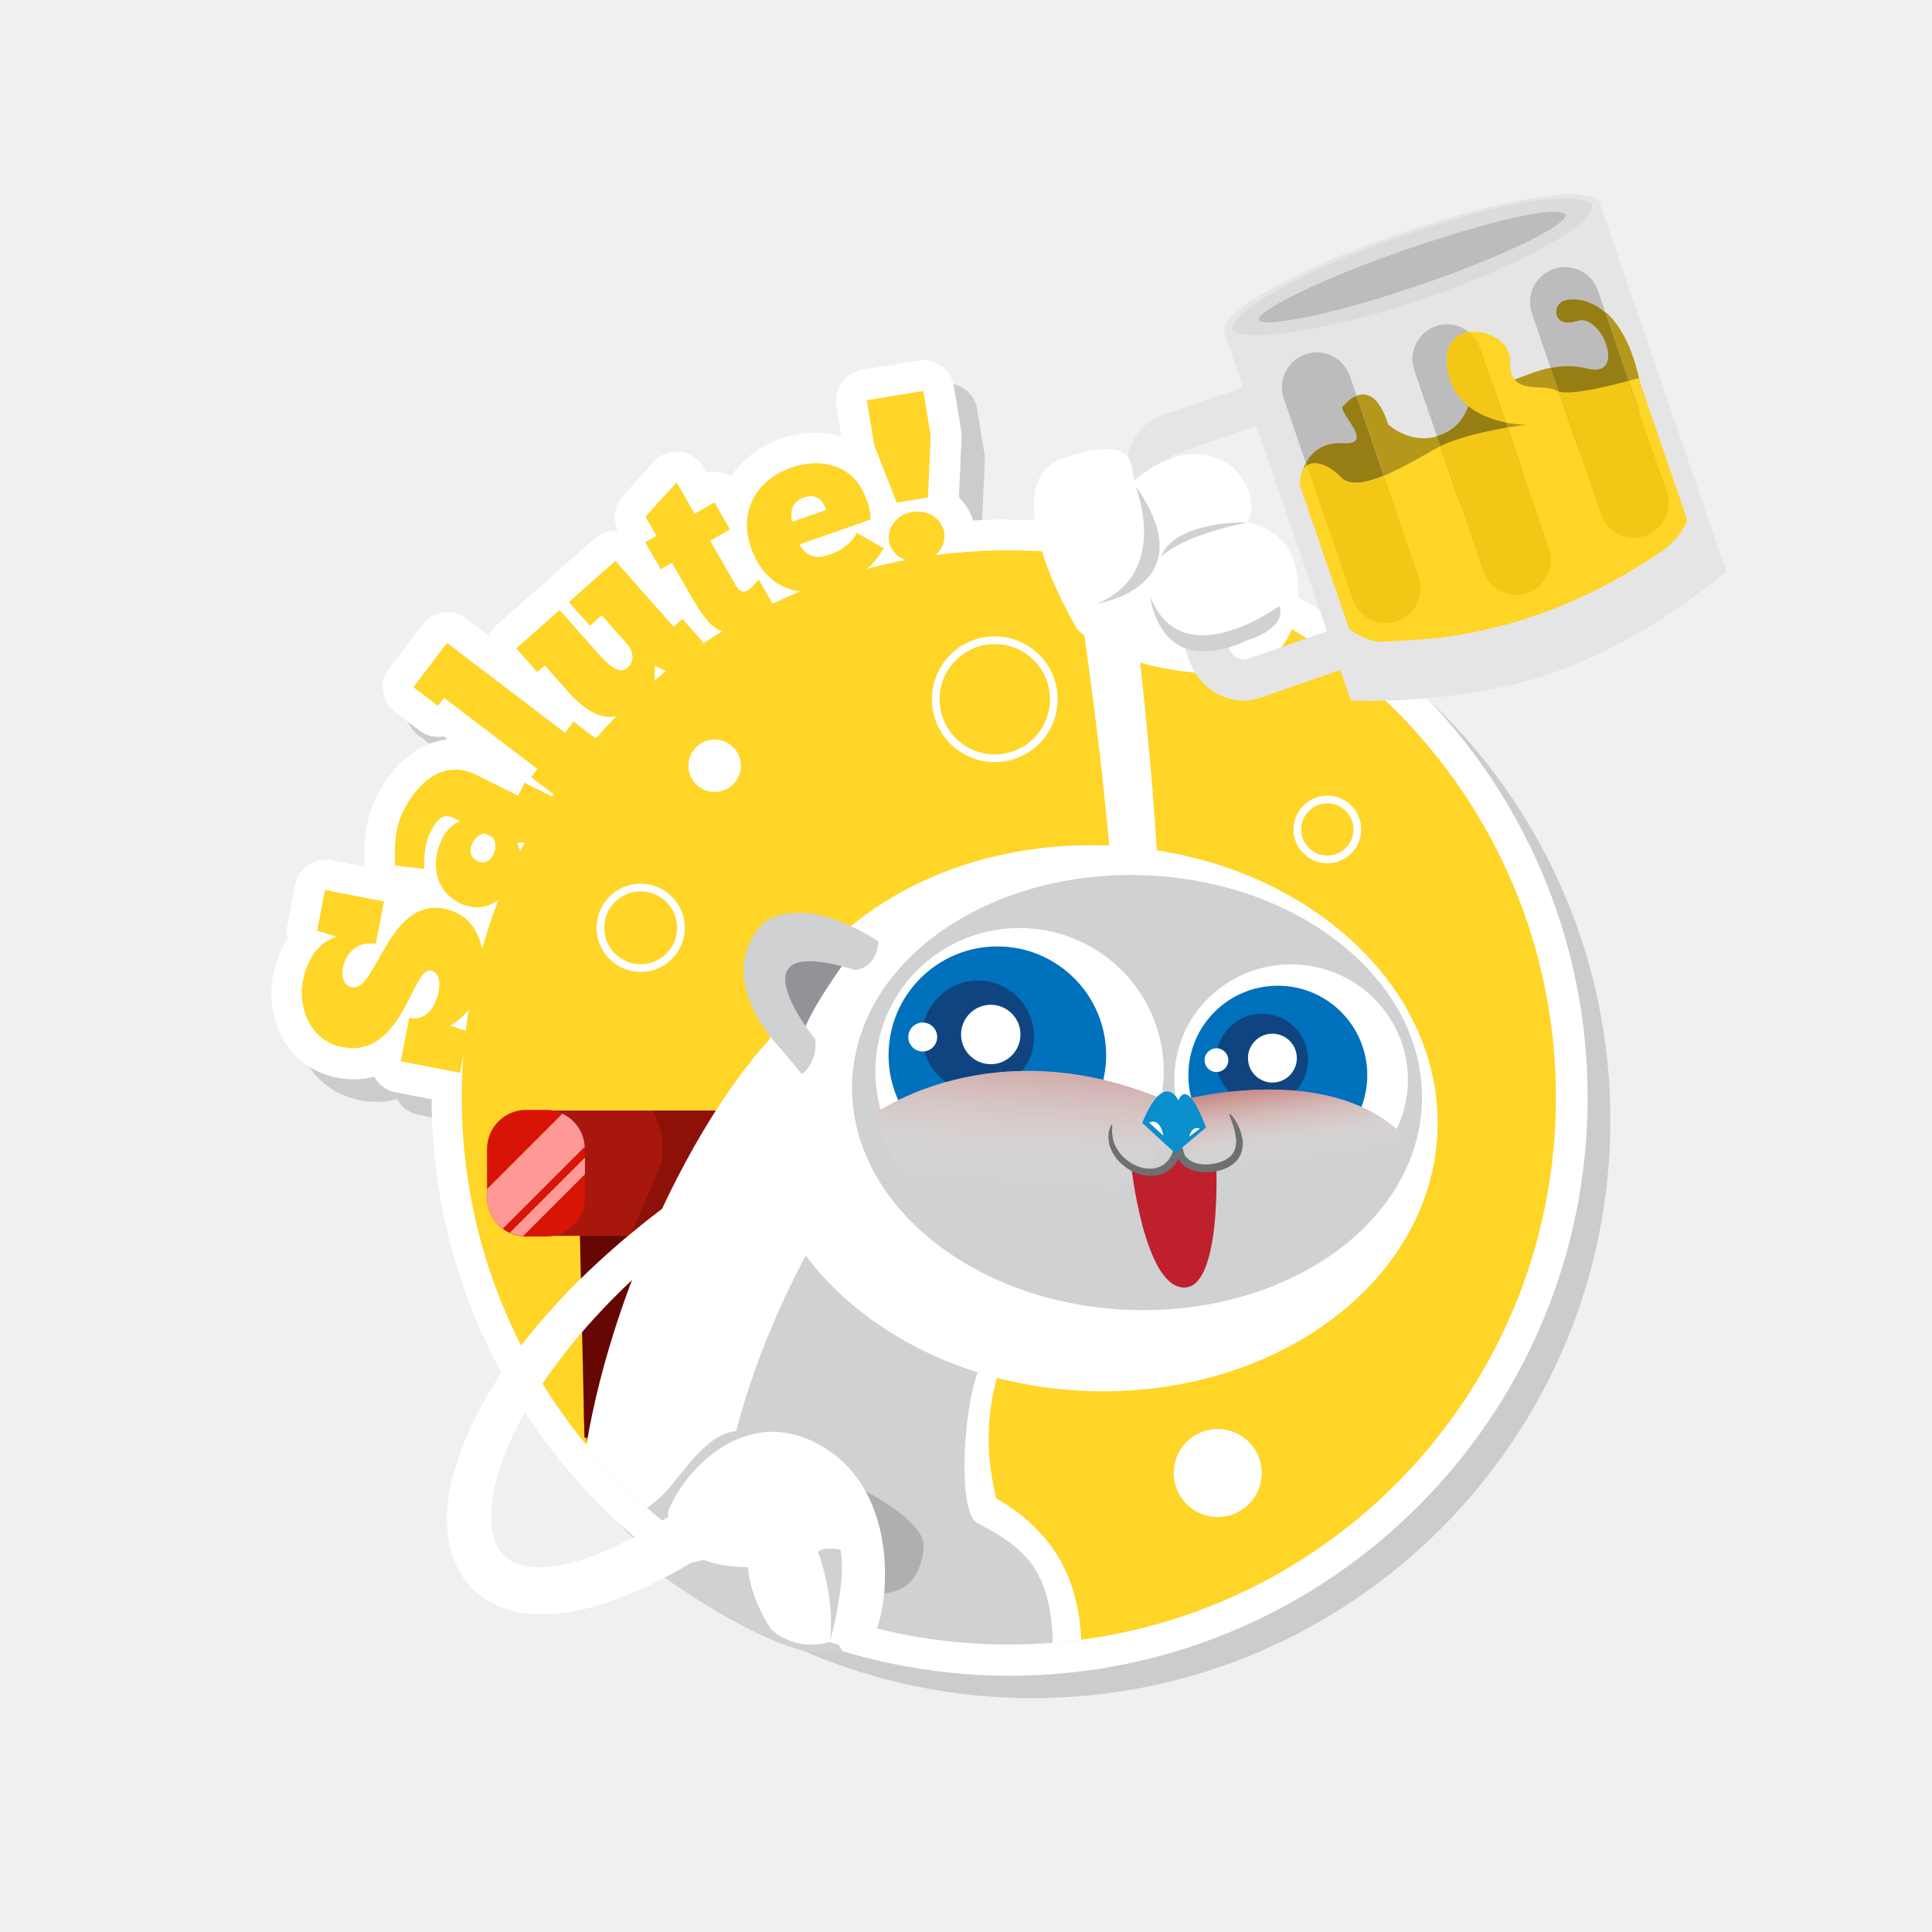
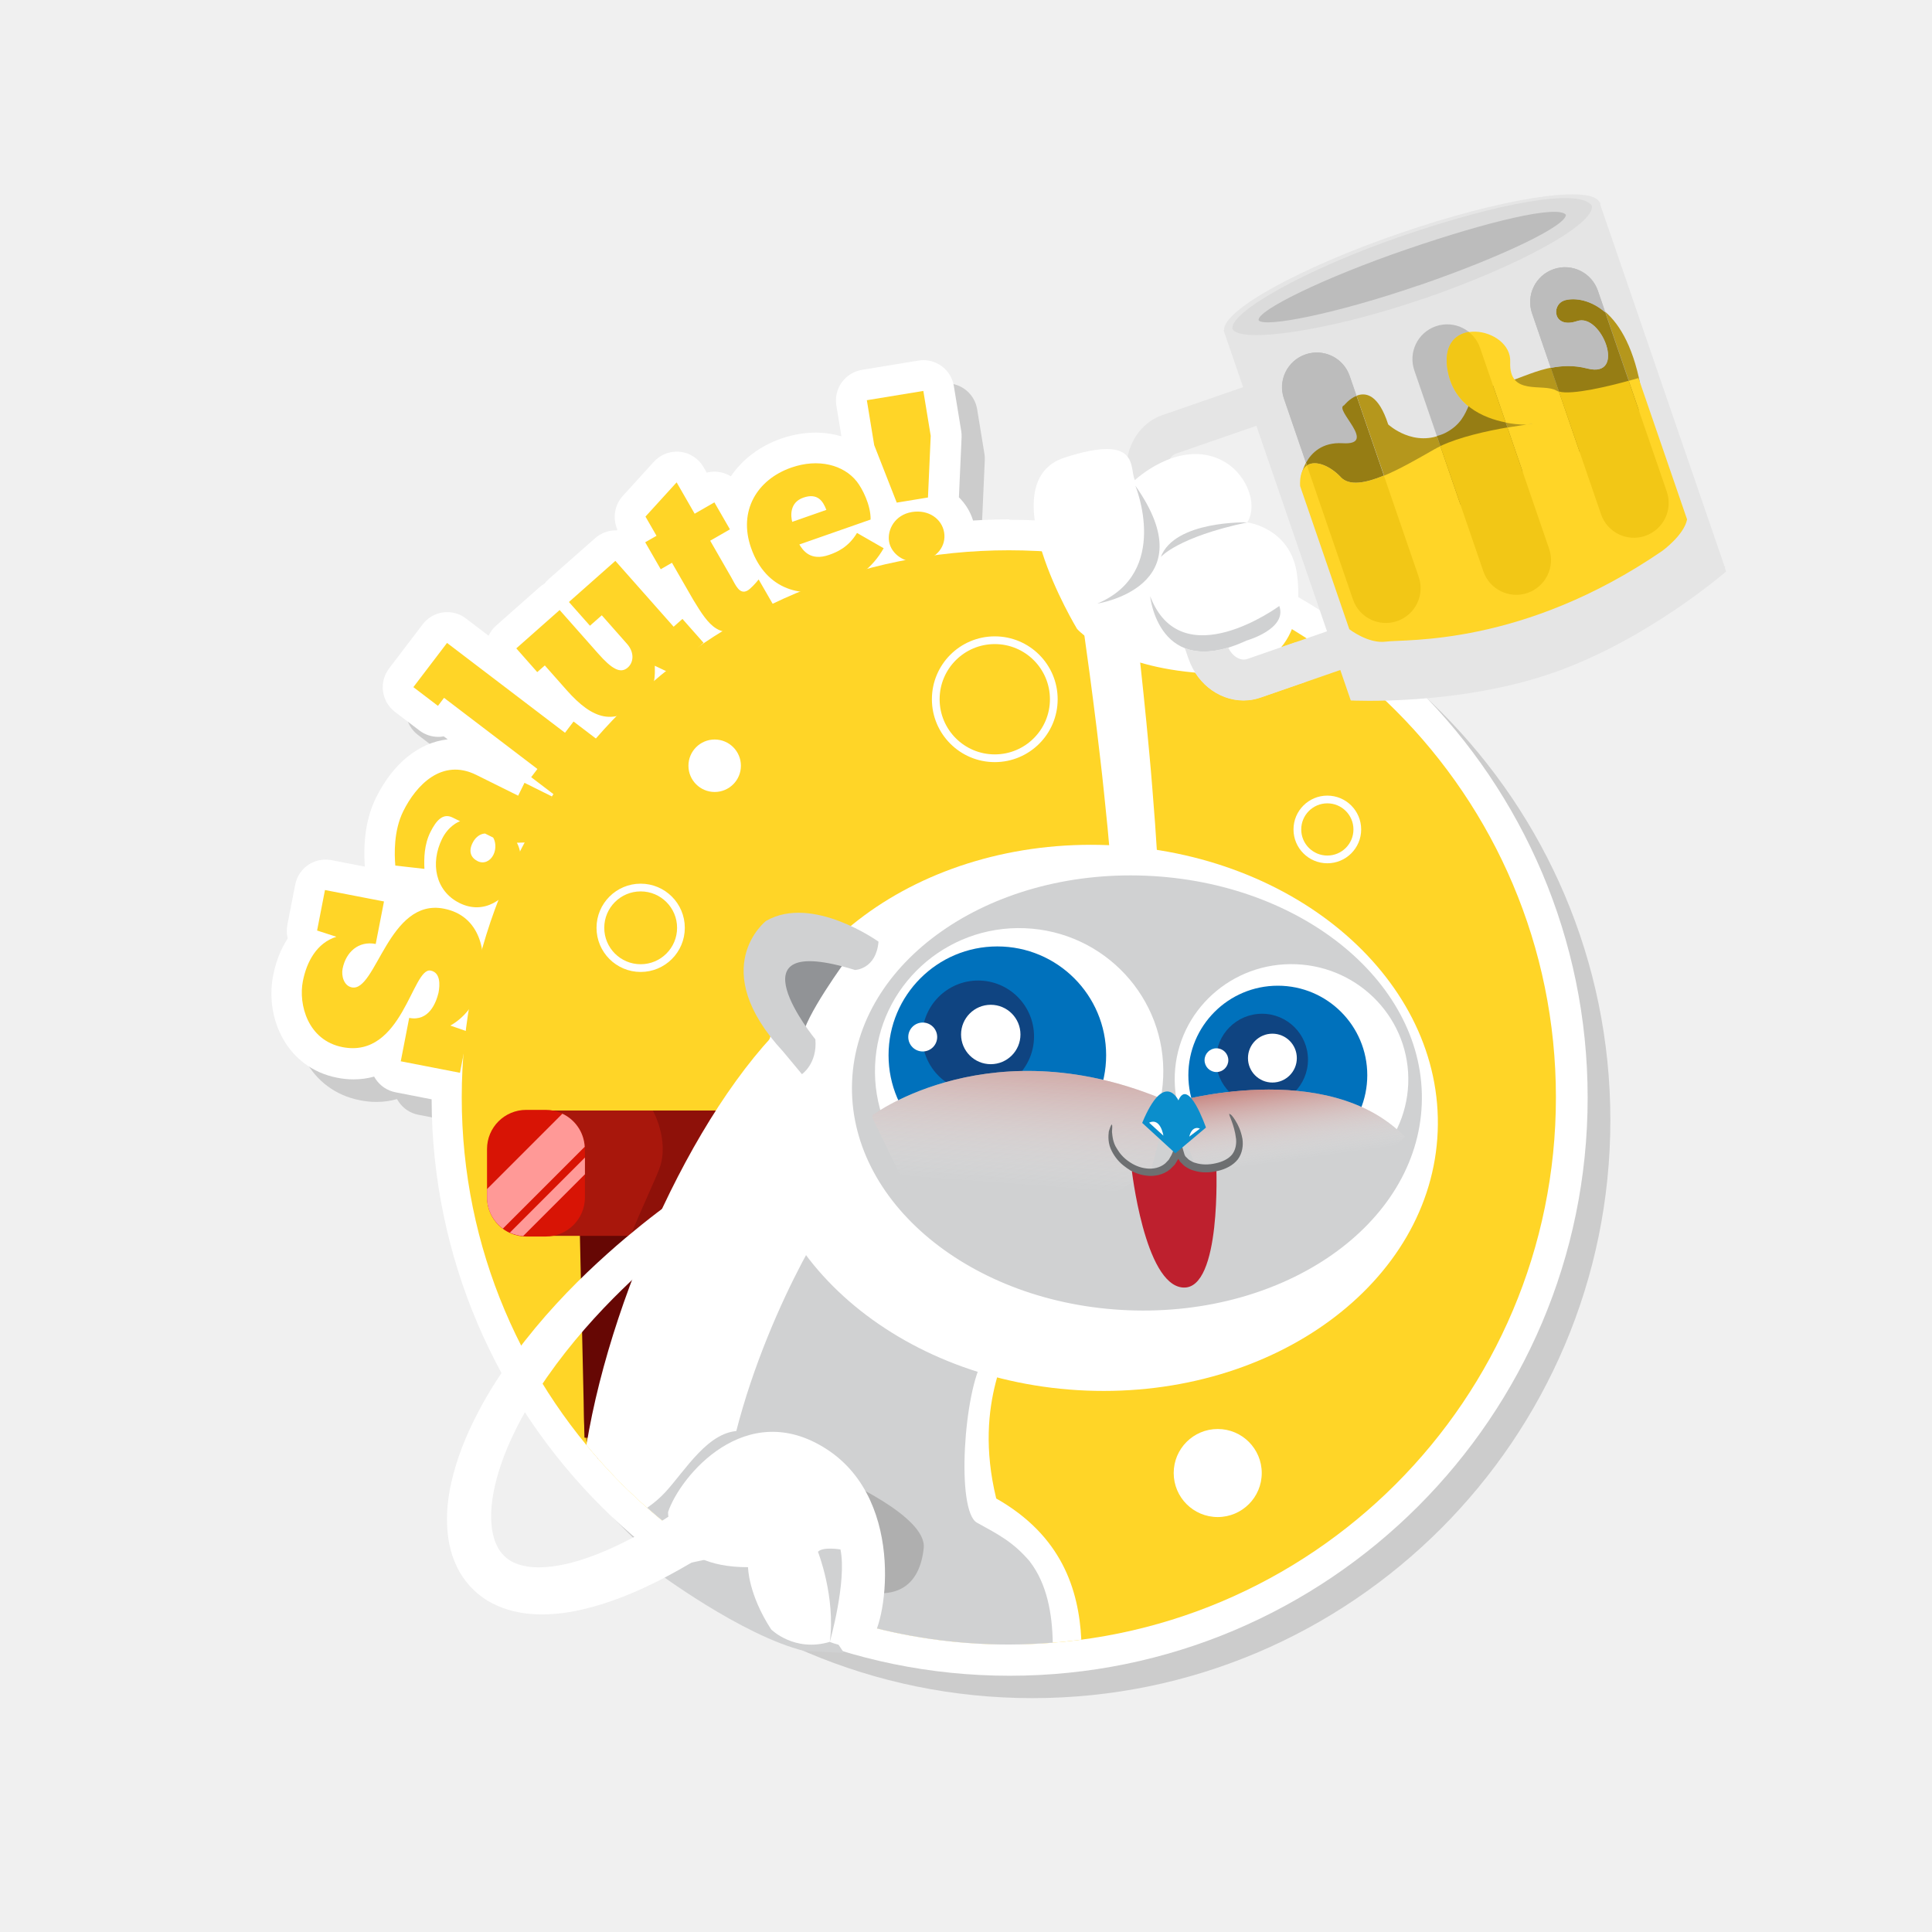
<svg xmlns="http://www.w3.org/2000/svg" width="250" height="250" viewBox="0 0 250 250">
  <path opacity=".15" d="M133.542 70.207c-1.522 0-3.07.05-4.63.15-.35-1.16-.988-2.18-1.828-3.006l.347-7.77c.02-.27 0-.55-.04-.82l-.95-5.81c-.32-1.96-2.02-3.35-3.94-3.35-.21 0-.43.02-.65.06l-7.31 1.2c-1.04.18-1.98.76-2.6 1.62s-.87 1.94-.69 2.98l.66 4c-1.05-.31-2.17-.48-3.33-.48-1.49 0-2.99.26-4.48.78-2.75.96-5.02 2.68-6.5 4.88-.63-.39-1.37-.61-2.12-.61-.34 0-.68.04-1.01.13l-.41-.71c-.64-1.11-1.77-1.85-3.04-1.99-.14-.01-.29-.02-.43-.02-1.12 0-2.19.47-2.96 1.31l-4.03 4.43c-1.07 1.18-1.33 2.88-.7 4.32l-.06.13h-.16c-.97 0-1.91.36-2.65 1.01L74 77.94c-.21.18-.39.375-.54.58-.23.13-.45.287-.65.466l-5.62 4.97c-.417.367-.746.81-.976 1.303l-2.93-2.23c-.7-.54-1.552-.82-2.423-.82-.17 0-.35.01-.53.03-1.05.14-2 .69-2.65 1.54l-4.36 5.72c-.64.84-.92 1.91-.78 2.96s.7 2 1.54 2.64l3.18 2.42c.7.53 1.56.82 2.43.82.18 0 .36-.02.54-.04l.18-.03.49.37c-3.74.42-7.08 3.11-9.27 7.54-1.21 2.44-1.7 5.45-1.45 8.92l-4.34-.85c-.25-.05-.51-.08-.76-.08-.79 0-1.57.24-2.23.68-.88.59-1.49 1.51-1.69 2.55l-1.02 5.23c-.12.59-.09 1.18.05 1.74-.89 1.35-1.53 2.98-1.89 4.81-1.07 5.49 1.74 11.93 8.3 13.2.71.14 1.41.21 2.09.21.97 0 1.86-.13 2.68-.37.07.11.14.23.21.34.59.88 1.51 1.49 2.55 1.69l4.67.91c.11 41.14 33.62 74.58 74.79 74.58 41.24 0 74.79-33.55 74.79-74.79 0-41.24-33.55-74.79-74.79-74.79z" />
  <path fill="#FFF" d="M130.542 67.207c-1.522 0-3.07.05-4.63.15-.35-1.16-.99-2.18-1.83-3.006l.348-7.77c.012-.27-.004-.55-.05-.82l-.953-5.81c-.322-1.96-2.02-3.35-3.942-3.35-.215 0-.433.02-.652.06l-7.312 1.2c-1.04.18-1.98.76-2.6 1.62s-.87 1.94-.7 2.98l.66 4c-1.05-.31-2.16-.48-3.33-.48-1.49 0-2.99.26-4.48.78-2.75.96-5.02 2.68-6.5 4.88-.63-.39-1.37-.61-2.12-.61-.33 0-.67.04-1 .13l-.41-.71c-.64-1.11-1.77-1.85-3.04-1.99-.14-.01-.29-.02-.43-.02-1.12 0-2.19.47-2.96 1.31l-4.03 4.43c-1.07 1.18-1.33 2.88-.7 4.32l-.06.13h-.16c-.97 0-1.91.36-2.65 1.01L71 74.94c-.204.18-.384.375-.54.58-.227.13-.443.287-.646.466l-5.62 4.97c-.414.37-.743.81-.973 1.305l-2.93-2.23c-.7-.54-1.55-.82-2.42-.82-.18 0-.35.01-.53.03-1.05.14-2 .7-2.64 1.54l-4.36 5.72c-.64.85-.92 1.91-.78 2.96s.7 2.01 1.54 2.65l3.18 2.42c.7.53 1.56.82 2.43.82.18 0 .36-.01.54-.04.06 0 .12-.01.18-.02l.5.38c-3.74.42-7.08 3.12-9.27 7.54-1.21 2.45-1.7 5.45-1.45 8.93l-4.33-.84c-.25-.05-.51-.07-.76-.07-.79 0-1.57.24-2.23.68-.88.59-1.48 1.51-1.69 2.55l-1.02 5.23c-.11.6-.09 1.19.05 1.74-.89 1.35-1.53 2.98-1.89 4.82-1.07 5.49 1.74 11.93 8.3 13.21.71.14 1.41.21 2.09.21.97 0 1.86-.13 2.68-.36.07.12.14.23.21.34.6.88 1.51 1.49 2.56 1.69l4.67.91c.11 41.15 33.62 74.59 74.79 74.59 41.24 0 74.8-33.55 74.8-74.79.01-41.24-33.54-74.79-74.78-74.79z" />
  <path fill="#D0D1D2" d="M170.395 118.798s15.723-4.065 5.208 10.967l-2.095-2.472-3.113-8.495z" />
  <circle fill="#FFD527" cx="130.542" cy="141.999" r="70.793" />
  <path fill="#660704" d="M74.992 157.85l.636 28.184 27.64 1 4.18-30.638" />
  <path fill="#A8170C" d="M137.09 147.778c-.01-.064-.02-.128-.034-.192-.06-.263-.14-.517-.237-.763-.04-.092-.08-.18-.13-.27-.08-.167-.17-.327-.27-.483-.1-.166-.21-.324-.33-.478-.07-.085-.14-.17-.21-.25-.46-.522-1.02-.95-1.66-1.244-.26-.12-.53-.21-.81-.284l-.03-.01c-.42-.11-.84-.187-1.29-.187h-2.54c-.29 0-.57.038-.85.085H69.44v16.216h15.372v.002h43.933c.273.045.55.084.835.084h2.534c2.798 0 5.067-2.27 5.067-5.07v-6.25c.01-.31-.03-.61-.09-.906z" />
  <path fill="#D81405" d="M75.69 154.935c0 2.8-2.27 5.07-5.067 5.07h-2.535c-2.798 0-5.068-2.27-5.068-5.07v-6.25c0-2.8 2.27-5.067 5.068-5.067h2.535c2.798 0 5.067 2.27 5.067 5.067v6.25z" />
  <path fill="#FF9997" d="M72.775 144.113l-9.755 9.755v1.066c0 1.664.812 3.127 2.05 4.05l10.59-10.59c-.11-1.9-1.25-3.51-2.885-4.28zm-5.098 15.85l8.014-8.014v-2.16l-9.72 9.72c.53.24 1.11.39 1.71.44z" />
  <path opacity=".4" fill="#660704" d="M92.478 143.698h-8s2.183 3.88.85 7.517-11.756 23.89-9.452 35.285l1.5 2.25 6.132-3.594 13.456-38.063-4.486-3.395z" />
  <path fill="#E5E5E5" d="M161.532 90.617c-3.356.304-6.538-1.894-7.736-5.35L146.22 63.41c-1.403-4.057.487-8.408 4.216-9.704l11.656-4.036c.51-.176 1.04-.292 1.576-.34 3.357-.307 6.538 1.895 7.735 5.353l7.576 21.855c1.4 4.056-.49 8.407-4.22 9.7l-11.66 4.038c-.51.178-1.04.293-1.58.34zm2.616-36.018c-.11.01-.22.03-.324.07L152.17 58.7c-.96.333-1.397 1.692-.95 2.972l7.57 21.854c.504 1.455 1.754 2.04 2.58 1.745l11.656-4.03c.956-.33 1.39-1.69.947-2.97L166.4 56.41c-.44-1.27-1.49-1.883-2.255-1.815z" />
  <path fill="#FFF" d="M121.624 172.37l1.244-.127c.39-.05.94-.072 1.462-.17l1.79-.32c.67-.186 1.43-.357 2.224-.607.774-.297 1.644-.552 2.48-1 1.71-.812 3.526-1.95 5.136-3.627 1.624-1.66 3.073-3.79 4.236-6.29 1.17-2.5 2.062-5.36 2.73-8.4.685-3.04 1.09-6.29 1.367-9.61.294-3.32.377-6.74.396-10.16-.01-3.42-.09-6.86-.27-10.24-.16-3.38-.4-6.71-.67-9.94-.27-3.23-.57-6.34-.89-9.3-.3-2.96-.65-5.75-.95-8.33-.64-5.16-1.22-9.45-1.65-12.45l-.67-4.72 6.85-.92.56 4.77c.35 3.03.84 7.38 1.35 12.6.24 2.61.53 5.44.76 8.44.25 3 .48 6.17.68 9.45.19 3.29.35 6.69.44 10.15.1 3.46.1 6.99.02 10.53-.11 3.54-.28 7.08-.67 10.58-.38 3.5-.89 6.94-1.72 10.25-.81 3.31-1.88 6.48-3.31 9.37-1.43 2.88-3.25 5.46-5.34 7.48-2.07 2.05-4.41 3.45-6.54 4.4-1.06.52-2.11.81-3.05 1.14-.96.28-1.86.46-2.66.65l-2.22.34c-.65.09-1.11.09-1.53.14l-1.25.09-.38-4.24z" />
  <path fill="#E5E5E5" d="M223.1 73.127l-16.022-46.632c-.008-.08.01-.166-.016-.24-.023-.073-.09-.13-.136-.2l-.007-.018h-.01c-1.5-2.113-12.71-.343-25.7 4.118-12.99 4.463-22.93 9.962-22.81 12.546l-.07.03 16.46 47.91s13.67.72 25.98-3.51 22.59-13.18 22.59-13.18l-.14-.38c-.01-.08.01-.16-.01-.24-.03-.07-.1-.12-.14-.19z" />
  <path fill="#DBDBDB" d="M184.14 38.664c-12.5 4.294-23.628 5.742-24.647 3.937-.568-2.1 9.364-7.74 21.86-12.04 12.496-4.29 23.102-6.28 24.644-3.93.33 2.41-9.363 7.75-21.858 12.05z" />
  <path fill="#BCBCBC" d="M183.545 36.937c-10.686 3.672-19.996 5.507-20.68 4.504-.288-1.22 8.395-5.48 19.08-9.15 10.685-3.67 19.61-5.79 20.68-4.5.066 1.43-8.396 5.49-19.08 9.16z" />
  <path fill="#B5971C" d="M202.388 38.897c-1.685.58-1.414 3.72 1.716 2.642 3.13-1.08 6.47 7.46 1.304 6.14-5.165-1.32-8.68 1.77-12.418 2.25-3.74.47-1.975 4.04-5.982 6.09s-7.377-1.1-7.377-1.1c-1.25-3.88-2.9-4.19-4.09-3.71l3.55 10.31c-2.36.98-4.48 1.37-5.58.21-1.38-1.46-3.28-2.27-4.38-1.52l-.12-.36c-.51.93-.64 1.76-.64 1.76l3.46 3.79 14.67 1.15 14.95-7.83s12.93.41 10.62-9.84c-2.31-10.24-7.95-10.59-9.63-10.02z" />
  <path fill="#BCBCBC" d="M183.582 74.653c.807 2.348-.443 4.907-2.793 5.715-2.35.807-4.91-.445-5.72-2.792l-8.94-26.003c-.81-2.35.44-4.907 2.79-5.714 2.35-.81 4.9.44 5.71 2.79l8.93 26zm16.873-3.643c.806 2.346-.445 4.907-2.792 5.715-2.35.807-4.91-.445-5.717-2.793l-8.933-26.002c-.807-2.353.443-4.91 2.79-5.716 2.35-.806 4.91.445 5.718 2.795l8.94 26zm15.23-7.385c.805 2.348-.444 4.907-2.794 5.714-2.35.8-4.9-.45-5.71-2.8l-8.93-26c-.8-2.36.45-4.91 2.8-5.72 2.35-.81 4.91.44 5.72 2.79l8.93 26z" />
  <path fill="#FFD527" d="M168.23 62.88l6.37 18.54s2.452 1.913 4.726 1.606c2.57-.347 17.717.644 35.798-11.76 0 0 2.8-2.038 3.183-4.055l-6.287-18.29s-8.91 2.66-10.61 1.63c-1.7-1.03-6.19.79-5.99-3.72.2-4.51-9.434-6.31-8.08 1.16 1.36 7.48 11.056 7.1 10.974 6.86 0 0-8.566.93-12.73 3.3s-9.97 5.85-12.084 3.61c-2.117-2.23-5.464-2.97-5.265 1.14z" />
  <path fill="none" d="M197.552 54.93c-.63.01-1.603-.052-2.713-.267l.22.646c1.04-.18 1.91-.31 2.49-.38z" />
  <path fill="#BCBCBC" d="M173.734 57.354c4.674.28-1.247-4.415.197-4.91 0 0 .67-.85 1.61-1.223l-.88-2.57c-.81-2.35-3.36-3.59-5.71-2.79-2.35.81-3.6 3.37-2.79 5.72l2.85 8.3c.7-1.24 2.07-2.67 4.75-2.51z" />
  <path fill="#967D14" d="M173.493 61.746c1.105 1.167 3.222.77 5.583-.208l-3.543-10.316c-.938.372-1.602 1.222-1.602 1.222-1.44.496 4.48 5.192-.19 4.91-2.67-.158-4.05 1.27-4.74 2.517l.13.36c1.11-.74 3.01.06 4.38 1.52z" />
  <path fill="#DBBB37" d="M198.308 54.836s-.282.033-.756.094c.477-.01.77-.053.756-.094z" />
  <path fill="#F2C716" d="M180.79 80.368c2.35-.81 3.6-3.367 2.792-5.715l-4.506-13.115c-2.36.98-4.478 1.374-5.583.208-1.378-1.46-3.278-2.267-4.38-1.52l5.96 17.35c.808 2.347 3.366 3.6 5.716 2.792z" />
  <path fill="#967D14" d="M192.99 49.935c-3.74.476-1.976 4.043-5.983 6.093-.366.188-.723.29-1.075.396l3.037 8.84 8.06-4.22-3.83-11.15c-.08.007-.14.03-.21.04z" />
  <path fill="#F2C716" d="M197.663 76.726c2.347-.808 3.598-3.37 2.792-5.716l-5.395-15.7c-2.583.443-6.16 1.22-8.683 2.412l5.568 16.21c.808 2.35 3.368 3.6 5.718 2.794z" />
  <path fill="#967D14" d="M202.388 38.897c-1.685.58-1.414 3.72 1.716 2.642 3.13-1.08 6.47 7.46 1.304 6.14-1.748-.45-3.295-.37-4.738-.08l3.747 10.91c2.807-.45 6.665-1.77 7.626-5.49l-4.33-12.61c-2.162-1.88-4.372-1.85-5.325-1.53z" />
  <path fill="#F2C716" d="M187.335 47.975c.813 4.47 4.6 6.124 7.504 6.688l-3.32-9.653c-.29-.845-.81-1.538-1.46-2.054-1.84.293-3.32 1.784-2.73 5.02zM212.89 69.34c2.35-.808 3.6-3.367 2.794-5.715l-4.932-14.354c-2.36.65-7.345 1.89-9.035 1.39l5.458 15.89c.806 2.35 3.366 3.6 5.716 2.79z" />
  <path fill="#BCBCBC" d="M204.104 41.54c-3.13 1.077-3.4-2.06-1.716-2.642.953-.324 3.163-.353 5.324 1.524l-.96-2.798c-.81-2.353-3.37-3.6-5.717-2.793-2.35.81-3.6 3.37-2.793 5.72l2.427 7.06c1.44-.29 2.99-.37 4.73.08 5.16 1.32 1.82-7.22-1.31-6.14z" />
  <path fill="#FFF" d="M146.844 62.138s5.43-5.127 10.857-2.767c3.53 1.54 5.18 5.82 3.7 8.23 0 0 5.62.69 6.43 6.71.81 6.02-.96 13.87-13.45 12.7-11.03-1.04-15.01-5.63-15.01-5.63s-11.5-18.99-1.58-22.18c9.92-3.19 8.27 1.45 9.08 2.96z" />
  <path fill="#D0D1D2" d="M146.91 62.842S151.562 74.06 142 78.1c0 0 14.172-2.143 4.91-15.258z" />
  <path fill="#D0D1D2" d="M161.393 67.596s-9.395-.276-11.19 4.487c0 0 2.127-2.564 11.19-4.487zm4.15 10.816s-12.66 9.33-16.717-1.272c0 0 1.08 11.023 12.473 5.75 0 0 5.31-1.495 4.24-4.478z" />
  <path fill="#E5E5E5" d="M167.703 83.087l-6.327 2.192c-.77.27-1.878-.25-2.44-1.49-2.39.72-4.223.63-5.622.07l.482 1.39c1.198 3.45 4.38 5.65 7.736 5.35.537-.05 1.066-.17 1.576-.34l5.827-2.02-1.232-5.18z" />
  <path fill="#FFF" d="M128.906 193.883c-3.092-12.73 2.182-19.82 2.182-22.002l-26.366-42.24c-12.955 10-25.418 36.43-28.84 57.36 12.983 15.76 32.647 25.81 54.66 25.81 3.182 0 6.31-.23 9.38-.64-.325-6.48-2.537-13.46-11.016-18.27z" />
  <path fill="#D0D1D2" d="M133.27 202.065c-2.182-2.546-4-3.455-6.85-5.03-2.736-1.515-1.696-17.153.85-21.154l-20.972-16.91c-3.376 5.28-13.907 25.56-13.035 43.21 10.828 6.72 23.596 10.62 37.28 10.62 1.914 0 3.805-.1 5.683-.24-.067-3.7-.724-7.58-2.956-10.48z" />
-   <ellipse transform="rotate(92.26 141.96 144.71)" fill="#FFF" cx="141.952" cy="144.708" rx="35.318" ry="44.078" />
-   <ellipse transform="rotate(92.26 147.13 141.38)" fill="#D0D1D2" cx="147.13" cy="141.382" rx="28.138" ry="36.887" />
-   <ellipse transform="rotate(92.26 167.06 139.69)" fill="#FFF" cx="167.055" cy="139.681" rx="14.896" ry="15.115" />
-   <ellipse transform="rotate(92.26 131.93 138.62)" fill="#FFF" cx="131.929" cy="138.623" rx="18.532" ry="18.656" />
+   <ellipse transform="rotate(92.3 142 144.7)" fill="#FFF" cx="141.952" cy="144.708" rx="35.318" ry="44.078" />
+   <ellipse transform="rotate(92.3 147.1 141.4)" fill="#D0D1D2" cx="147.13" cy="141.382" rx="28.138" ry="36.887" />
+   <ellipse transform="rotate(92.3 167.1 139.7)" fill="#FFF" cx="167.055" cy="139.681" rx="14.896" ry="15.115" />
+   <ellipse transform="rotate(92.3 131.9 138.6)" fill="#FFF" cx="131.929" cy="138.623" rx="18.532" ry="18.656" />
  <path fill="#919396" d="M109.63 124.052c.01-.012-5.682 7.707-5.814 10.298l-1.18-2.115s-8.847-13.904 6.994-8.183z" />
  <path fill="#D0D1D2" d="M113.682 121.854s-8.564-6.15-14.558-2.687c0 0-7.82 6.084 2.225 16.92l2.42 2.91s2.01-1.364 1.74-4.505c0 0-11.58-14.15 5.13-8.976 0 .004 2.73-.083 3.04-3.662z" />
  <circle fill="#0071BC" cx="129.056" cy="136.545" r="14.078" />
  <circle fill="#0F4481" cx="126.572" cy="134.111" r="7.231" />
  <circle fill="#FFF" cx="128.204" cy="133.862" r="3.843" />
  <circle fill="#FFF" cx="119.4" cy="134.188" r="1.871" />
  <circle fill="#0071BC" cx="165.349" cy="139.126" r="11.576" />
  <circle fill="#0F4481" cx="163.307" cy="137.124" r="5.945" />
  <circle fill="#FFF" cx="164.648" cy="136.919" r="3.161" />
  <circle fill="#FFF" cx="157.407" cy="137.186" r="1.537" />
  <path fill="#D0D1D2" d="M112.904 144.304s15.546-11.638 38.366-1.728l-2.364 9-15.637 9.274-15.1-5.273-5.27-10.91m38.82-2s20-5.91 30.09 4.455l-10.55 9-6.55 1.092-9.91-5.91-3.09-8.637z" />
  <linearGradient id="a" gradientUnits="userSpaceOnUse" x1="131.344" y1="153.449" x2="133.526" y2="124.115">
    <stop offset="0" stop-color="#FFF" stop-opacity="0" />
    <stop offset="1" stop-color="#A8170C" />
  </linearGradient>
  <path fill="url(#a)" d="M112.904 144.304s15.546-11.638 38.366-1.728l-2.364 9-15.637 9.274-15.1-5.273-5.27-10.91" />
  <linearGradient id="b" gradientUnits="userSpaceOnUse" x1="167.485" y1="150.123" x2="165.485" y2="135.486">
    <stop offset="0" stop-color="#FFF" stop-opacity="0" />
    <stop offset="1" stop-color="#A8170C" />
  </linearGradient>
  <path fill="url(#b)" d="M151.725 142.667s20-5.91 30.093 4.455l-10.546 9-6.546 1.092-9.91-5.91-3.09-8.637z" />
  <path fill="#BE202E" d="M146.41 151.097s1.674 15.2 6.68 15.51c5.003.313 4.295-15.75 4.295-15.75s-3.322 1.05-4.947-1.575c0 0-1.707 4.047-6.26 2.112" />
  <path fill="#6D6F71" d="M159.183 144.198c.06-.038.31.212.64.738.327.526.765 1.334.954 2.47.113.807-.003 1.807-.608 2.623-.63.79-1.6 1.26-2.56 1.48-.99.24-2.09.3-3.17-.05-.28-.07-.54-.19-.8-.35-.27-.13-.5-.33-.71-.56-.11-.12-.24-.21-.31-.35l-.12-.21-.01-.02c-.01-.02-.01-.01-.01-.01v-.01l-.45.74-.62.62c-.91.75-2.11.96-3.13.81-1.04-.13-1.96-.57-2.69-1.14-.76-.54-1.32-1.25-1.7-1.98-.55-1.01-.48-1.99-.41-2.59.19-.61.32-.91.39-.89.07.02.07.37.02.92.06.56.1 1.38.64 2.2.35.6.86 1.2 1.53 1.65.65.47 1.45.82 2.31.91.84.1 1.74-.09 2.41-.65l.46-.48.35-.61c.24-.5.37-1.05.56-1.58l.26-.81.13-.39.06-.18.01-.04.01.06.02.13.06.31c.12.67.23 1.35.44 1.99l.14.47.07.14c.04.1.14.16.21.24.14.16.3.3.5.4.18.12.38.22.6.27.85.28 1.79.26 2.65.06.88-.19 1.64-.56 2.11-1.12.45-.57.59-1.32.53-2.02-.23-1.99-1.05-3.2-.86-3.28z" />
  <path fill="#0B8ECC" d="M152.497 142.407s-1.824-4.045-4.698 2.895l4.29 3.936 3.96-3.333c0-.002-2.27-6.596-3.57-3.498z" />
  <path fill="#FFF" d="M148.692 145.27l1.848 1.68s-.35-2.374-1.848-1.68zm5.196 1.812l1.378-1.038s-.973-.52-1.378 1.038z" />
  <path fill="#AFAFAF" d="M108.5 191.22s11.458 4.935 11.03 9.094c-.466 4.51-3.308 8.323-12.544 3.88" />
  <path fill="#D0D1D2" d="M86.083 193.096c-.693.754-1.492 1.42-2.335 2.004.906.8 1.834 1.576 2.78 2.33l6.192-3.03 3.152-9.243c-4.152-.123-7.14 5.06-9.79 7.94zm-1.363 10.12s11.273 8.456 19.396 10.427l5.092.24-9.213-13.938-15.275 3.272z" />
  <path fill="#FFF" d="M91.797 157.292l-.864.652c-.57.426-1.393 1.05-2.386 1.846-1.002.794-2.228 1.794-3.583 2.972-1.362 1.175-2.863 2.538-4.44 4.082-3.16 3.075-6.626 6.896-9.74 11.358-1.538 2.235-3.016 4.618-4.224 7.14-1.227 2.508-2.2 5.162-2.702 7.786-.498 2.597-.42 5.25.492 6.982.438.873 1.055 1.475 1.822 1.925.786.43 1.764.682 2.84.757 2.17.138 4.576-.388 6.783-1.14 2.224-.748 4.307-1.73 6.19-2.73 3.768-2.03 6.762-4.12 8.825-5.613 1.033-.75 1.833-1.36 2.375-1.78l.834-.64 4.18 5.5-.91.65c-.59.43-1.45 1.05-2.58 1.82-2.25 1.53-5.51 3.68-9.77 5.83-2.14 1.06-4.53 2.11-7.24 2.95-2.71.81-5.75 1.49-9.24 1.19-1.73-.18-3.6-.65-5.34-1.68-1.73-1.04-3.21-2.68-4.03-4.49-.88-1.81-1.18-3.71-1.24-5.49-.06-1.8.16-3.52.51-5.16.73-3.29 1.96-6.3 3.41-9.08 1.43-2.8 3.12-5.35 4.85-7.72 3.49-4.72 7.26-8.64 10.66-11.78 1.7-1.57 3.3-2.96 4.76-4.14 1.45-1.2 2.73-2.19 3.82-3 1.09-.82 1.93-1.43 2.51-1.83l.88-.63 2.52 3.43z" />
  <path fill="#FFF" d="M86.447 195.664s-.23 7.13 10.35 7.13c0 0 0 3.452 2.99 8.052 0 0 2.99 2.988 7.59 1.61 0 0 3.066 1.38 5.137-.078 2.07-1.456 4.982-18.017-5.52-24.838-10.503-6.823-19.014 3.523-20.547 8.124z" />
  <path fill="#D0D1D2" d="M105.844 200.802s2.3 5.826 1.533 11.653c0 0 2.224-7.818 1.38-11.958 0 0-2.3-.386-2.913.305z" />
  <circle fill="none" stroke="#FFF" stroke-miterlimit="10" cx="82.902" cy="120.059" r="5.212" />
  <circle fill="#FFF" cx="92.479" cy="99.087" r="3.395" />
  <circle fill="#FFF" cx="157.573" cy="190.609" r="5.697" />
  <circle fill="none" stroke="#FFF" stroke-miterlimit="10" cx="128.724" cy="90.481" r="7.637" />
  <circle fill="none" stroke="#FFF" stroke-miterlimit="10" cx="171.757" cy="107.33" r="3.878" />
  <path d="M51.85 137.374l1.1-5.66c2.557.5 3.48-1.975 3.79-3.24.207-1.065.26-2.634-1.018-2.882-2.374-.462-3.643 11.417-11.4 9.907-4.504-.88-5.714-5.54-5.134-8.52.498-2.56 1.822-4.98 4.34-5.76l-2.496-.81 1.02-5.24 7.636 1.48-1.07 5.5c-2.252-.44-3.874 1.08-4.288 3.21-.172.88.14 2.2 1.204 2.41 3.134.61 4.75-11.58 11.898-10.19 4.747.92 5.586 5.69 4.88 9.32-.597 3.07-2.44 4.92-4.036 5.81l2.278.79-1.036 5.32-7.67-1.49zm-.698-25.378c-.115-1.44-.235-4.477 1.032-7.032 1.653-3.333 4.983-6.906 9.455-4.688l5.41 2.687.82-1.667 3.55 1.764-2.95 5.943-1.58.047c.9 1.73.41 3.63-.08 4.63-1.31 2.64-4.13 4.77-7.35 3.17-3.14-1.557-3.8-5.173-2.25-8.312.81-1.638 2.1-2.21 2.33-2.267l-.97-.48c-1.25-.62-2.12.37-2.87 1.87-.82 1.64-.84 3.43-.78 4.77l-3.8-.43zm11.606-4.14c-.18.015-1.04.073-1.618 1.24-.55 1.11-.188 1.913.673 2.34.777.386 1.622.01 2.035-.824.414-.833.258-1.775-.035-2.232l-1.055-.524zm9.206-4.83l-3.23-2.46.808-1.06L57.46 90.3l-.79 1.037-3.18-2.423 4.357-5.72L73.11 94.82l1.108-1.455 3.23 2.46-5.484 7.2zm.48-24.06l4.95 5.596c1.767 1.998 2.89 2.66 3.842 1.817.813-.72.826-2.02-.098-3.06l-3.266-3.7-1.533 1.35-2.72-3.07 6.01-5.32 7.54 8.52 1.14-1.01 2.73 3.09-4.39 3.88-1.92-.91c0 1.03.25 2.95-1.72 4.7-3.51 3.1-6.27 2.31-9.68-1.54l-2.83-3.2-.98.86-2.71-3.07 5.62-4.97zm12.502-9.646l-1.422-2.473 4.032-4.43 2.334 4.058 2.553-1.468 2.01 3.493-2.554 1.468 2.75 4.783c.52.92 1.04 2.26 2.09 1.66.35-.2 1.04-.92 1.43-1.43l1.98 3.44c-.62.79-2.34 2.03-2.96 2.38-4.03 2.32-5.43.19-7.49-3.2l-2.75-4.78-1.45.84-2.01-3.49 1.45-.83zm29.402 1.62c-1.51 2.63-3.616 4.124-6.66 5.19-3.63 1.27-8.535.39-10.5-5.23-1.68-4.8.78-8.846 5.2-10.392 3.482-1.22 6.77-.365 8.478 1.796.71.9 1.82 3.042 1.79 4.926l-9.22 3.225c.452.73 1.396 2.205 3.854 1.345.995-.348 2.486-.968 3.606-2.838l3.452 1.98zm-7.418-4.96c-.418-1.1-1.112-2.238-2.985-1.583-1.785.625-1.632 2.378-1.434 3.13l4.42-1.546zm5.238-14.193l7.312-1.2.954 5.813-.356 7.976-4.04.663-2.916-7.44-.954-5.82zm5.83 14.47c2.173-.356 3.888.9 4.174 2.646.28 1.713-.89 3.382-3.124 3.75-1.988.325-3.744-.99-4.004-2.58-.252-1.53.752-3.455 2.955-3.816z" fill="#FFD527" />
</svg>
